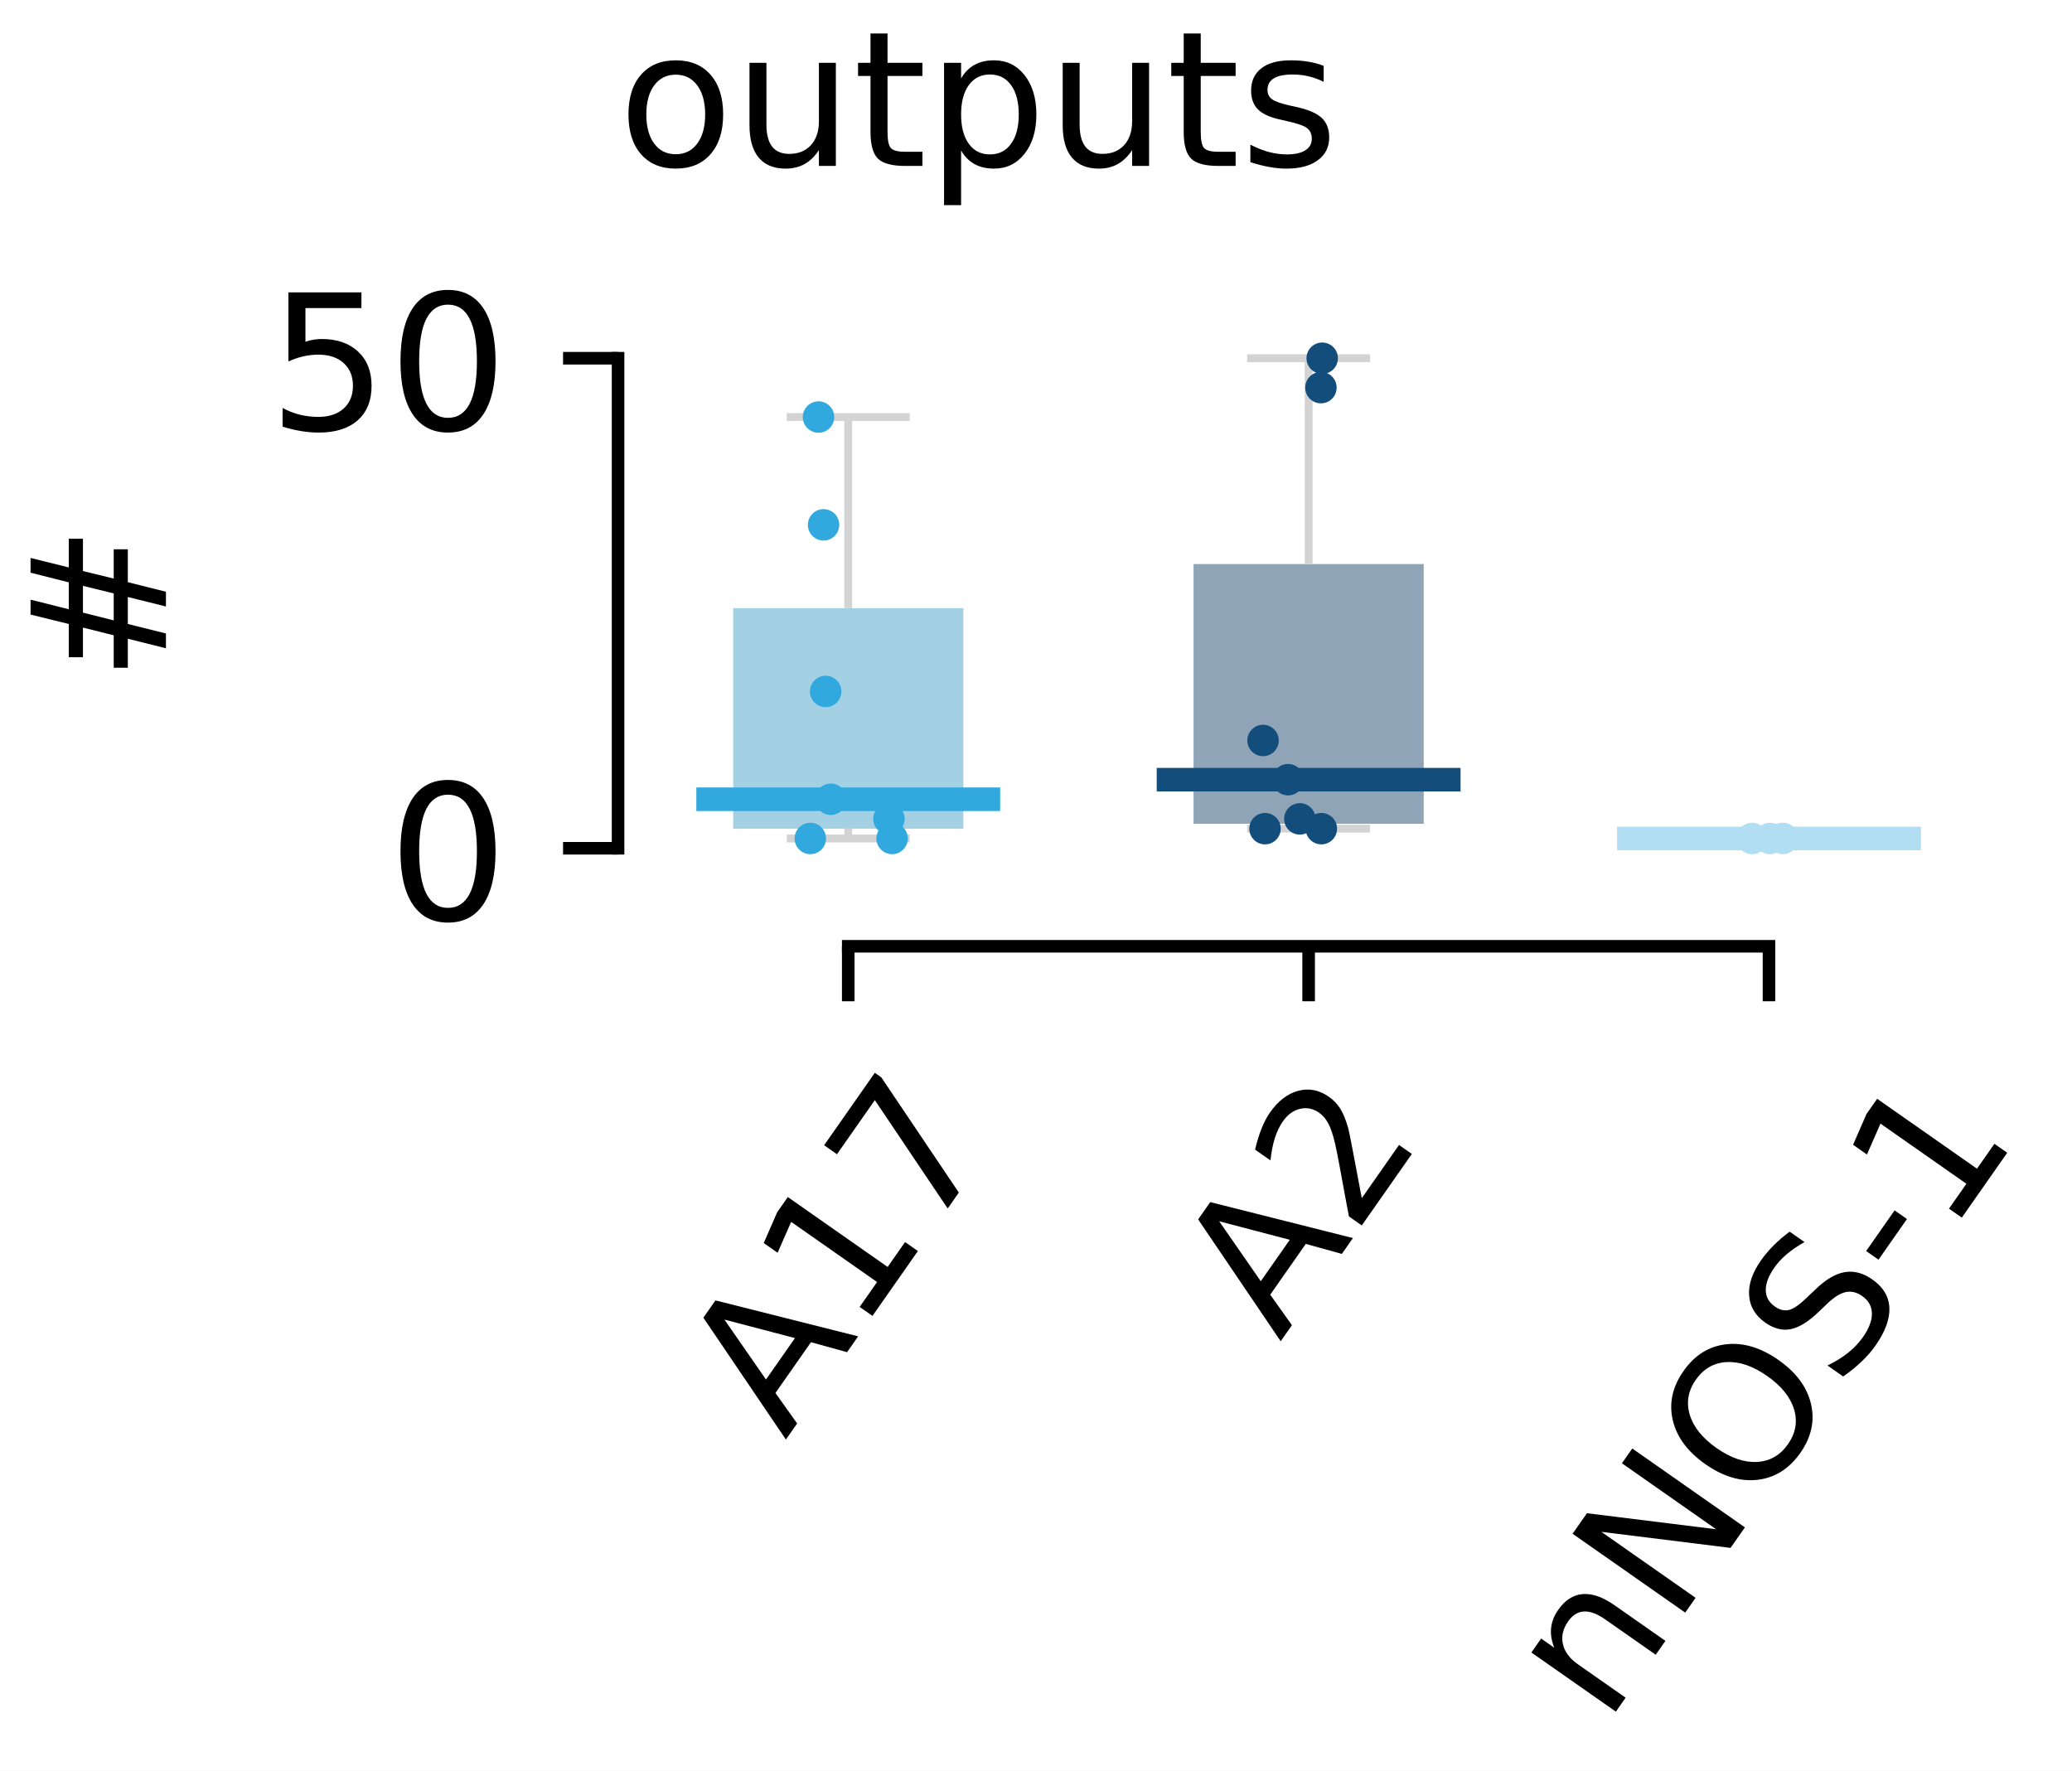
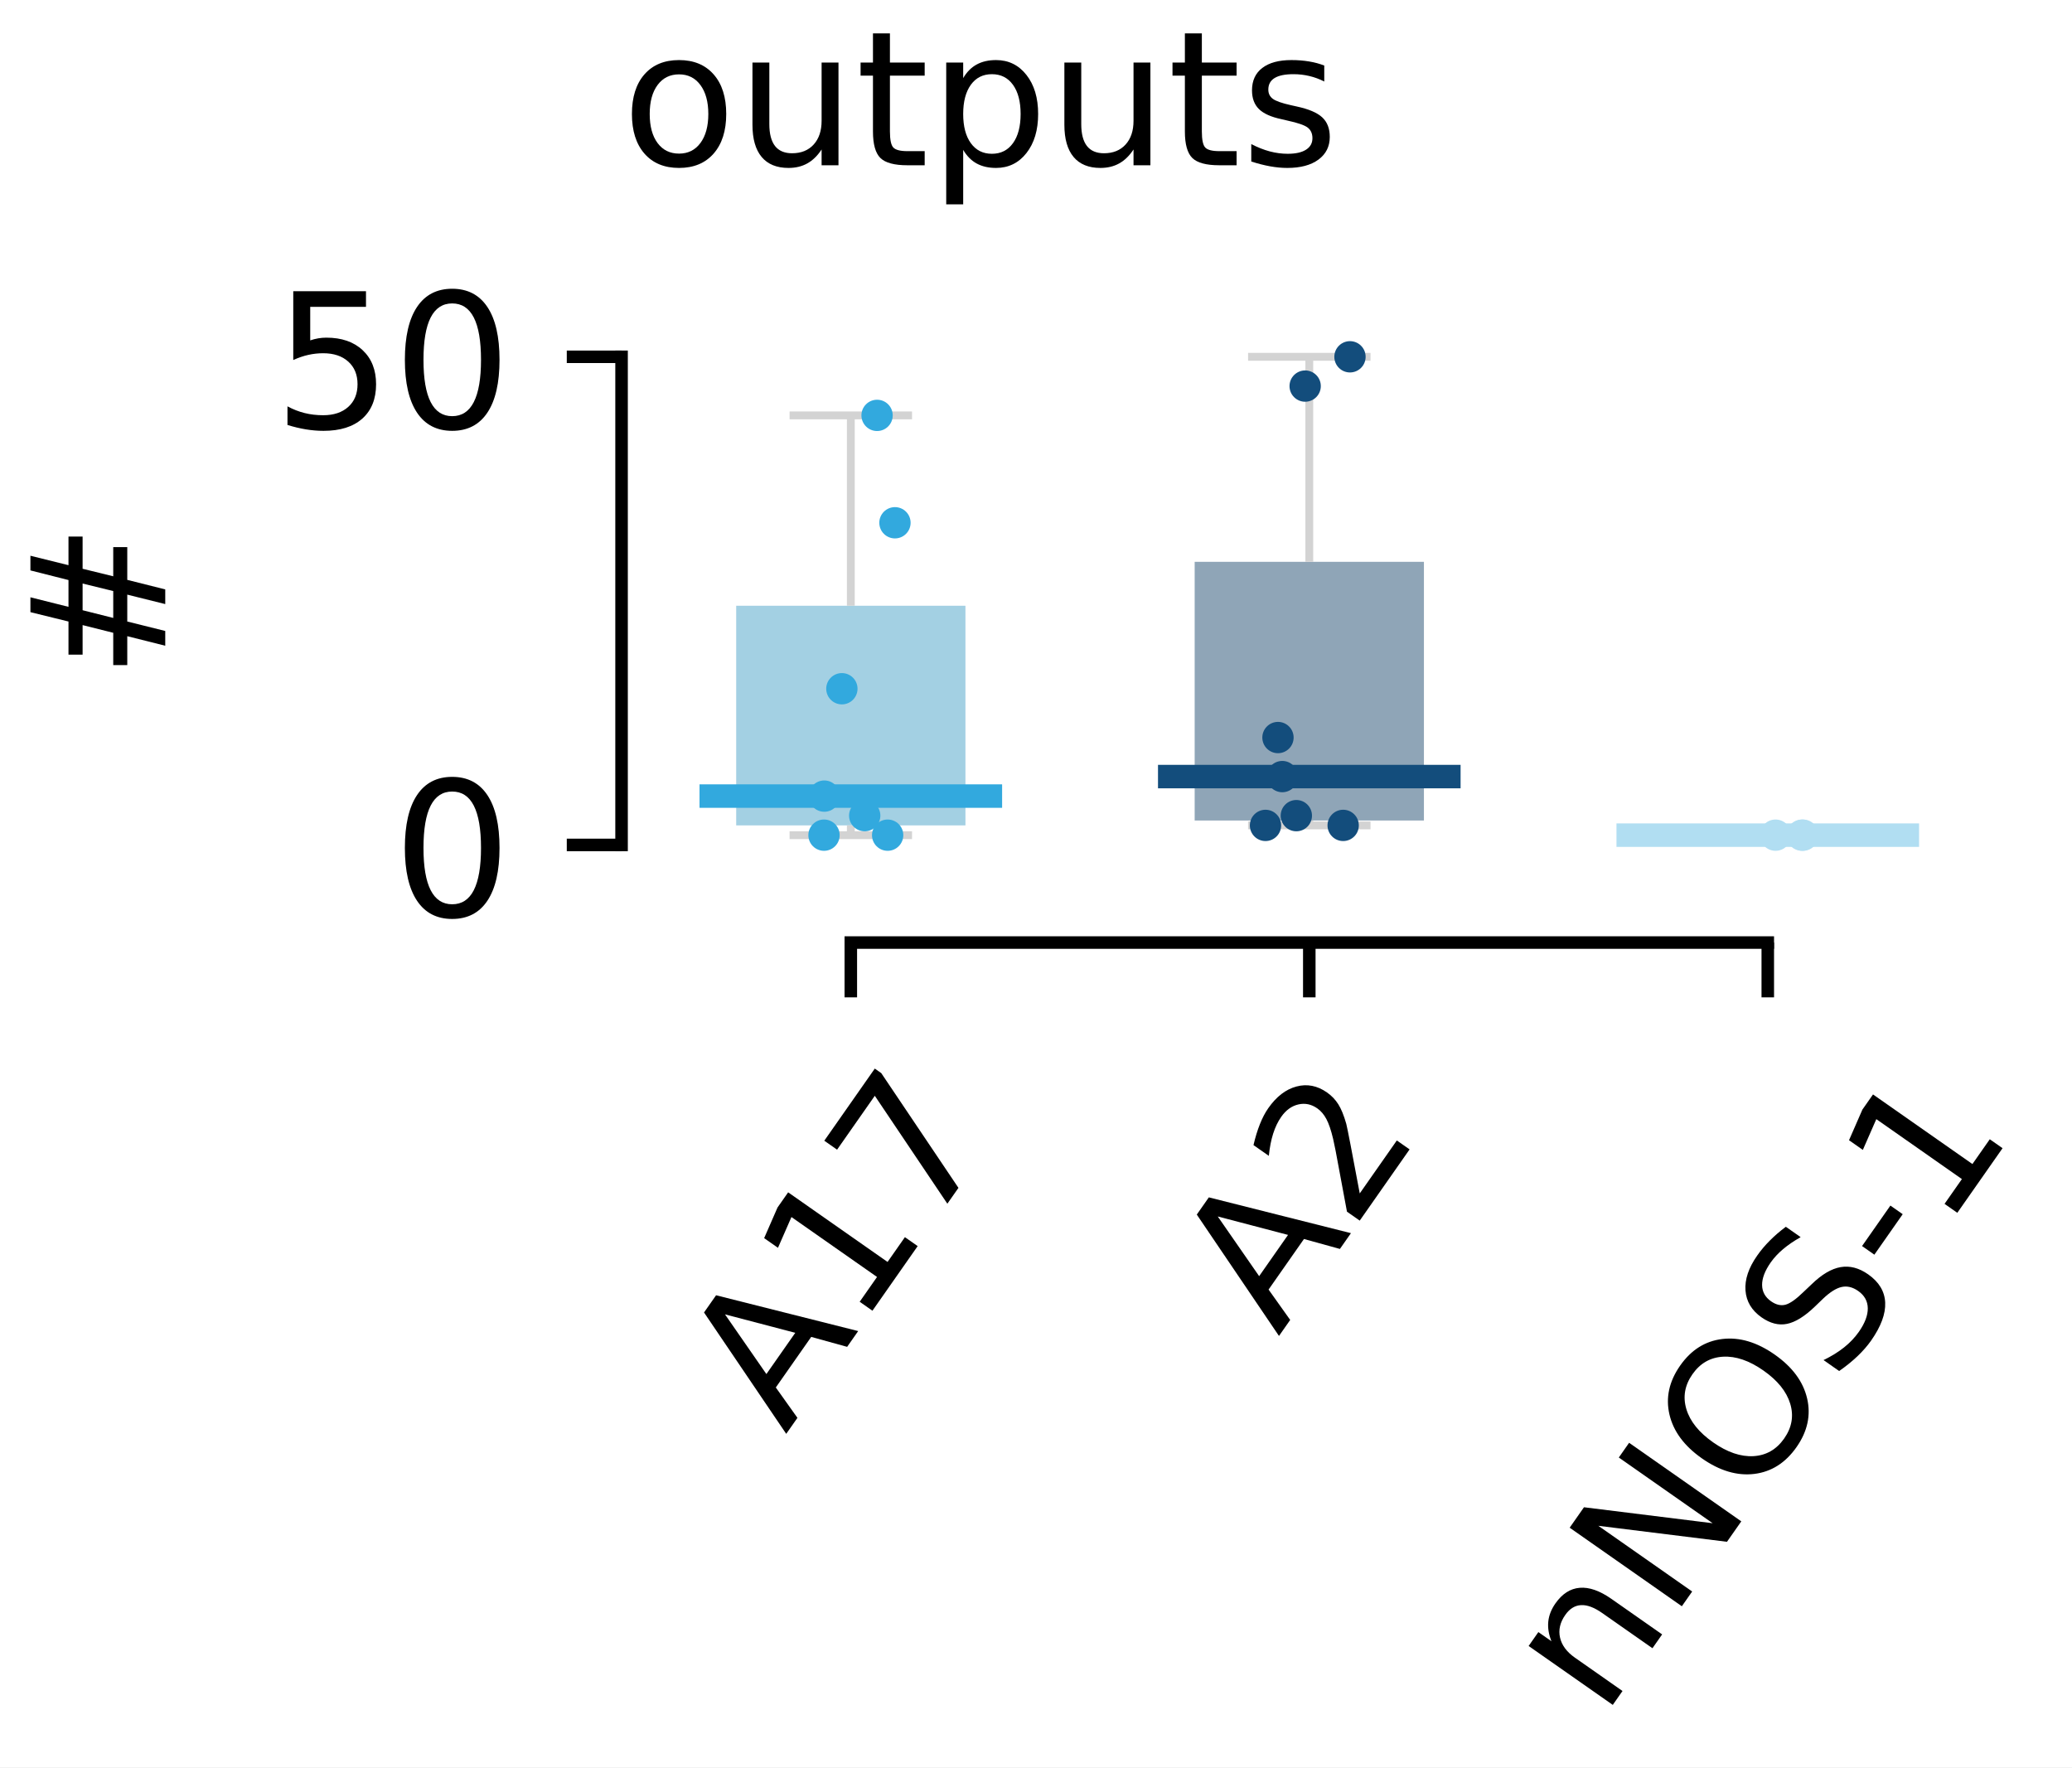
- <svg xmlns="http://www.w3.org/2000/svg" xmlns:xlink="http://www.w3.org/1999/xlink" width="131.83pt" height="112.676pt" viewBox="0 0 131.83 112.676" version="1.1">
+ <svg xmlns="http://www.w3.org/2000/svg" xmlns:xlink="http://www.w3.org/1999/xlink" width="132.374pt" height="112.896pt" viewBox="0 0 132.374 112.896" version="1.1">
  <defs>
    <style type="text/css">*{stroke-linejoin: round; stroke-linecap: butt}</style>
  </defs>
  <g id="figure_1">
    <g id="patch_1">
-       <path d="M 0 112.676  L 131.83 112.676  L 131.83 0  L 0 0  z " style="fill: #ffffff" />
+       <path d="M 0 112.896  L 132.374 112.896  L 132.374 0  L 0 0  z " style="fill: #ffffff" />
    </g>
    <g id="axes_1">
      <g id="patch_2">
-         <path d="M 39.324 60.212  L 127.198 60.212  L 127.198 16.558  L 39.324 16.558  z " style="fill: #ffffff" />
+         <path d="M 39.71 60.211  L 127.584 60.211  L 127.584 16.557  L 39.71 16.557  z " style="fill: #ffffff" />
      </g>
      <g id="matplotlib.axis_1">
        <g id="xtick_1">
          <g id="line2d_1">
            <defs>
-               <path id="mb453d346b0" d="M 0 0  L 0 3.5  " style="stroke: #000000; stroke-width: 0.8" />
+               <path id="m113ddecfc8" d="M 0 0  L 0 3.5  " style="stroke: #000000; stroke-width: 0.8" />
            </defs>
            <g>
-               <use xlink:href="#mb453d346b0" x="53.969" y="60.212" style="stroke: #000000; stroke-width: 0.8" />
+               <use xlink:href="#m113ddecfc8" x="54.356" y="60.211" style="stroke: #000000; stroke-width: 0.8" />
            </g>
          </g>
          <g id="text_1">
-             <g transform="translate(49.94841 91.67428) rotate(-55) scale(0.12 -0.12)">
-               <defs>
-                 <path id="DejaVuSans-41" d="M 2188 4044  L 1331 1722  L 3047 1722  L 2188 4044  z M 1831 4666  L 2547 4666  L 4325 0  L 3669 0  L 3244 1197  L 1141 1197  L 716 0  L 50 0  L 1831 4666  z " transform="scale(0.015625)" />
-                 <path id="DejaVuSans-31" d="M 794 531  L 1825 531  L 1825 4091  L 703 3866  L 703 4441  L 1819 4666  L 2450 4666  L 2450 531  L 3481 531  L 3481 0  L 794 0  L 794 531  z " transform="scale(0.015625)" />
-                 <path id="DejaVuSans-37" d="M 525 4666  L 3525 4666  L 3525 4397  L 1831 0  L 1172 0  L 2766 4134  L 525 4134  L 525 4666  z " transform="scale(0.015625)" />
-               </defs>
-               <use xlink:href="#DejaVuSans-41" />
-               <use xlink:href="#DejaVuSans-31" transform="translate(68.4082 0)" />
-               <use xlink:href="#DejaVuSans-37" transform="translate(132.0312 0)" />
+             <g transform="translate(50.17569 91.6728) rotate(-55) scale(0.12 -0.12)">
+               <defs>
+                 <path id="DejaVuSans-24" d="M 2188 4044  L 1331 1722  L 3047 1722  L 2188 4044  z M 1831 4666  L 2547 4666  L 4325 0  L 3669 0  L 3244 1197  L 1141 1197  L 716 0  L 50 0  L 1831 4666  z " transform="scale(0.015625)" />
+                 <path id="DejaVuSans-14" d="M 794 531  L 1825 531  L 1825 4091  L 703 3866  L 703 4441  L 1819 4666  L 2450 4666  L 2450 531  L 3481 531  L 3481 0  L 794 0  L 794 531  z " transform="scale(0.015625)" />
+                 <path id="DejaVuSans-1a" d="M 525 4666  L 3525 4666  L 3525 4397  L 1831 0  L 1172 0  L 2766 4134  L 525 4134  L 525 4666  z " transform="scale(0.015625)" />
+               </defs>
+               <use xlink:href="#DejaVuSans-24" />
+               <use xlink:href="#DejaVuSans-14" transform="translate(68.40625 0)" />
+               <use xlink:href="#DejaVuSans-1a" transform="translate(132.0312 0)" />
            </g>
          </g>
        </g>
        <g id="xtick_2">
          <g id="line2d_2">
            <g>
-               <use xlink:href="#mb453d346b0" x="83.261" y="60.212" style="stroke: #000000; stroke-width: 0.8" />
+               <use xlink:href="#m113ddecfc8" x="83.647" y="60.211" style="stroke: #000000; stroke-width: 0.8" />
            </g>
          </g>
          <g id="text_2">
-             <g transform="translate(81.42937 85.42005) rotate(-55) scale(0.12 -0.12)">
-               <defs>
-                 <path id="DejaVuSans-32" d="M 1228 531  L 3431 531  L 3431 0  L 469 0  L 469 531  Q 828 903 1448 1529  Q 2069 2156 2228 2338  Q 2531 2678 2651 2914  Q 2772 3150 2772 3378  Q 2772 3750 2511 3984  Q 2250 4219 1831 4219  Q 1534 4219 1204 4116  Q 875 4013 500 3803  L 500 4441  Q 881 4594 1212 4672  Q 1544 4750 1819 4750  Q 2544 4750 2975 4387  Q 3406 4025 3406 3419  Q 3406 3131 3298 2873  Q 3191 2616 2906 2266  Q 2828 2175 2409 1742  Q 1991 1309 1228 531  z " transform="scale(0.015625)" />
-               </defs>
-               <use xlink:href="#DejaVuSans-41" />
-               <use xlink:href="#DejaVuSans-32" transform="translate(68.4082 0)" />
+             <g transform="translate(81.65666 85.41858) rotate(-55) scale(0.12 -0.12)">
+               <defs>
+                 <path id="DejaVuSans-15" d="M 1228 531  L 3431 531  L 3431 0  L 469 0  L 469 531  Q 828 903 1448 1529  Q 2069 2156 2228 2338  Q 2531 2678 2651 2914  Q 2772 3150 2772 3378  Q 2772 3750 2511 3984  Q 2250 4219 1831 4219  Q 1534 4219 1204 4116  Q 875 4013 500 3803  L 500 4441  Q 881 4594 1212 4672  Q 1544 4750 1819 4750  Q 2544 4750 2975 4387  Q 3406 4025 3406 3419  Q 3406 3131 3298 2873  Q 3191 2616 2906 2266  Q 2828 2175 2409 1742  Q 1991 1309 1228 531  z " transform="scale(0.015625)" />
+               </defs>
+               <use xlink:href="#DejaVuSans-24" />
+               <use xlink:href="#DejaVuSans-15" transform="translate(68.40625 0)" />
            </g>
          </g>
        </g>
        <g id="xtick_3">
          <g id="line2d_3">
            <g>
-               <use xlink:href="#mb453d346b0" x="112.552" y="60.212" style="stroke: #000000; stroke-width: 0.8" />
+               <use xlink:href="#m113ddecfc8" x="112.938" y="60.211" style="stroke: #000000; stroke-width: 0.8" />
            </g>
          </g>
          <g id="text_3">
-             <g transform="translate(102.1837 109.8042) rotate(-55) scale(0.12 -0.12)">
-               <defs>
-                 <path id="DejaVuSans-6e" d="M 3513 2113  L 3513 0  L 2938 0  L 2938 2094  Q 2938 2591 2744 2837  Q 2550 3084 2163 3084  Q 1697 3084 1428 2787  Q 1159 2491 1159 1978  L 1159 0  L 581 0  L 581 3500  L 1159 3500  L 1159 2956  Q 1366 3272 1645 3428  Q 1925 3584 2291 3584  Q 2894 3584 3203 3211  Q 3513 2838 3513 2113  z " transform="scale(0.015625)" />
-                 <path id="DejaVuSans-4e" d="M 628 4666  L 1478 4666  L 3547 763  L 3547 4666  L 4159 4666  L 4159 0  L 3309 0  L 1241 3903  L 1241 0  L 628 0  L 628 4666  z " transform="scale(0.015625)" />
-                 <path id="DejaVuSans-4f" d="M 2522 4238  Q 1834 4238 1429 3725  Q 1025 3213 1025 2328  Q 1025 1447 1429 934  Q 1834 422 2522 422  Q 3209 422 3611 934  Q 4013 1447 4013 2328  Q 4013 3213 3611 3725  Q 3209 4238 2522 4238  z M 2522 4750  Q 3503 4750 4090 4092  Q 4678 3434 4678 2328  Q 4678 1225 4090 567  Q 3503 -91 2522 -91  Q 1538 -91 948 565  Q 359 1222 359 2328  Q 359 3434 948 4092  Q 1538 4750 2522 4750  z " transform="scale(0.015625)" />
-                 <path id="DejaVuSans-53" d="M 3425 4513  L 3425 3897  Q 3066 4069 2747 4153  Q 2428 4238 2131 4238  Q 1616 4238 1336 4038  Q 1056 3838 1056 3469  Q 1056 3159 1242 3001  Q 1428 2844 1947 2747  L 2328 2669  Q 3034 2534 3370 2195  Q 3706 1856 3706 1288  Q 3706 609 3251 259  Q 2797 -91 1919 -91  Q 1588 -91 1214 -16  Q 841 59 441 206  L 441 856  Q 825 641 1194 531  Q 1563 422 1919 422  Q 2459 422 2753 634  Q 3047 847 3047 1241  Q 3047 1584 2836 1778  Q 2625 1972 2144 2069  L 1759 2144  Q 1053 2284 737 2584  Q 422 2884 422 3419  Q 422 4038 858 4394  Q 1294 4750 2059 4750  Q 2388 4750 2728 4690  Q 3069 4631 3425 4513  z " transform="scale(0.015625)" />
-                 <path id="DejaVuSans-2d" d="M 313 2009  L 1997 2009  L 1997 1497  L 313 1497  L 313 2009  z " transform="scale(0.015625)" />
-               </defs>
-               <use xlink:href="#DejaVuSans-6e" />
-               <use xlink:href="#DejaVuSans-4e" transform="translate(63.37891 0)" />
-               <use xlink:href="#DejaVuSans-4f" transform="translate(138.1836 0)" />
-               <use xlink:href="#DejaVuSans-53" transform="translate(216.8945 0)" />
-               <use xlink:href="#DejaVuSans-2d" transform="translate(280.3711 0)" />
-               <use xlink:href="#DejaVuSans-31" transform="translate(316.4551 0)" />
+             <g transform="translate(102.411 109.8027) rotate(-55) scale(0.12 -0.12)">
+               <defs>
+                 <path id="DejaVuSans-51" d="M 3513 2113  L 3513 0  L 2938 0  L 2938 2094  Q 2938 2591 2744 2837  Q 2550 3084 2163 3084  Q 1697 3084 1428 2787  Q 1159 2491 1159 1978  L 1159 0  L 581 0  L 581 3500  L 1159 3500  L 1159 2956  Q 1366 3272 1645 3428  Q 1925 3584 2291 3584  Q 2894 3584 3203 3211  Q 3513 2838 3513 2113  z " transform="scale(0.015625)" />
+                 <path id="DejaVuSans-31" d="M 628 4666  L 1478 4666  L 3547 763  L 3547 4666  L 4159 4666  L 4159 0  L 3309 0  L 1241 3903  L 1241 0  L 628 0  L 628 4666  z " transform="scale(0.015625)" />
+                 <path id="DejaVuSans-32" d="M 2522 4238  Q 1834 4238 1429 3725  Q 1025 3213 1025 2328  Q 1025 1447 1429 934  Q 1834 422 2522 422  Q 3209 422 3611 934  Q 4013 1447 4013 2328  Q 4013 3213 3611 3725  Q 3209 4238 2522 4238  z M 2522 4750  Q 3503 4750 4090 4092  Q 4678 3434 4678 2328  Q 4678 1225 4090 567  Q 3503 -91 2522 -91  Q 1538 -91 948 565  Q 359 1222 359 2328  Q 359 3434 948 4092  Q 1538 4750 2522 4750  z " transform="scale(0.015625)" />
+                 <path id="DejaVuSans-36" d="M 3425 4513  L 3425 3897  Q 3066 4069 2747 4153  Q 2428 4238 2131 4238  Q 1616 4238 1336 4038  Q 1056 3838 1056 3469  Q 1056 3159 1242 3001  Q 1428 2844 1947 2747  L 2328 2669  Q 3034 2534 3370 2195  Q 3706 1856 3706 1288  Q 3706 609 3251 259  Q 2797 -91 1919 -91  Q 1588 -91 1214 -16  Q 841 59 441 206  L 441 856  Q 825 641 1194 531  Q 1563 422 1919 422  Q 2459 422 2753 634  Q 3047 847 3047 1241  Q 3047 1584 2836 1778  Q 2625 1972 2144 2069  L 1759 2144  Q 1053 2284 737 2584  Q 422 2884 422 3419  Q 422 4038 858 4394  Q 1294 4750 2059 4750  Q 2388 4750 2728 4690  Q 3069 4631 3425 4513  z " transform="scale(0.015625)" />
+                 <path id="DejaVuSans-10" d="M 313 2009  L 1997 2009  L 1997 1497  L 313 1497  L 313 2009  z " transform="scale(0.015625)" />
+               </defs>
+               <use xlink:href="#DejaVuSans-51" />
+               <use xlink:href="#DejaVuSans-31" transform="translate(63.375 0)" />
+               <use xlink:href="#DejaVuSans-32" transform="translate(138.1875 0)" />
+               <use xlink:href="#DejaVuSans-36" transform="translate(216.9062 0)" />
+               <use xlink:href="#DejaVuSans-10" transform="translate(280.3906 0)" />
+               <use xlink:href="#DejaVuSans-14" transform="translate(316.4688 0)" />
            </g>
          </g>
        </g>
      </g>
      <g id="matplotlib.axis_2">
        <g id="ytick_1">
          <g id="line2d_4">
            <defs>
-               <path id="me78fe5cc3c" d="M 0 0  L -3.5 0  " style="stroke: #000000; stroke-width: 0.8" />
+               <path id="md378c43dec" d="M 0 0  L -3.5 0  " style="stroke: #000000; stroke-width: 0.8" />
            </defs>
            <g>
-               <use xlink:href="#me78fe5cc3c" x="39.324" y="53.975" style="stroke: #000000; stroke-width: 0.8" />
+               <use xlink:href="#md378c43dec" x="39.71" y="53.975" style="stroke: #000000; stroke-width: 0.8" />
            </g>
          </g>
          <g id="text_4">
-             <g transform="translate(24.68875 58.53451) scale(0.12 -0.12)">
-               <defs>
-                 <path id="DejaVuSans-30" d="M 2034 4250  Q 1547 4250 1301 3770  Q 1056 3291 1056 2328  Q 1056 1369 1301 889  Q 1547 409 2034 409  Q 2525 409 2770 889  Q 3016 1369 3016 2328  Q 3016 3291 2770 3770  Q 2525 4250 2034 4250  z M 2034 4750  Q 2819 4750 3233 4129  Q 3647 3509 3647 2328  Q 3647 1150 3233 529  Q 2819 -91 2034 -91  Q 1250 -91 836 529  Q 422 1150 422 2328  Q 422 3509 836 4129  Q 1250 4750 2034 4750  z " transform="scale(0.015625)" />
-               </defs>
-               <use xlink:href="#DejaVuSans-30" />
+             <g transform="translate(25.075 58.5331) scale(0.12 -0.12)">
+               <defs>
+                 <path id="DejaVuSans-13" d="M 2034 4250  Q 1547 4250 1301 3770  Q 1056 3291 1056 2328  Q 1056 1369 1301 889  Q 1547 409 2034 409  Q 2525 409 2770 889  Q 3016 1369 3016 2328  Q 3016 3291 2770 3770  Q 2525 4250 2034 4250  z M 2034 4750  Q 2819 4750 3233 4129  Q 3647 3509 3647 2328  Q 3647 1150 3233 529  Q 2819 -91 2034 -91  Q 1250 -91 836 529  Q 422 1150 422 2328  Q 422 3509 836 4129  Q 1250 4750 2034 4750  z " transform="scale(0.015625)" />
+               </defs>
+               <use xlink:href="#DejaVuSans-13" />
            </g>
          </g>
        </g>
        <g id="ytick_2">
          <g id="line2d_5">
            <g>
-               <use xlink:href="#me78fe5cc3c" x="39.324" y="22.794" style="stroke: #000000; stroke-width: 0.8" />
+               <use xlink:href="#md378c43dec" x="39.71" y="22.793" style="stroke: #000000; stroke-width: 0.8" />
            </g>
          </g>
          <g id="text_5">
-             <g transform="translate(17.05375 27.35341) scale(0.12 -0.12)">
-               <defs>
-                 <path id="DejaVuSans-35" d="M 691 4666  L 3169 4666  L 3169 4134  L 1269 4134  L 1269 2991  Q 1406 3038 1543 3061  Q 1681 3084 1819 3084  Q 2600 3084 3056 2656  Q 3513 2228 3513 1497  Q 3513 744 3044 326  Q 2575 -91 1722 -91  Q 1428 -91 1123 -41  Q 819 9 494 109  L 494 744  Q 775 591 1075 516  Q 1375 441 1709 441  Q 2250 441 2565 725  Q 2881 1009 2881 1497  Q 2881 1984 2565 2268  Q 2250 2553 1709 2553  Q 1456 2553 1204 2497  Q 953 2441 691 2322  L 691 4666  z " transform="scale(0.015625)" />
-               </defs>
-               <use xlink:href="#DejaVuSans-35" />
-               <use xlink:href="#DejaVuSans-30" transform="translate(63.62305 0)" />
+             <g transform="translate(17.44 27.352) scale(0.12 -0.12)">
+               <defs>
+                 <path id="DejaVuSans-18" d="M 691 4666  L 3169 4666  L 3169 4134  L 1269 4134  L 1269 2991  Q 1406 3038 1543 3061  Q 1681 3084 1819 3084  Q 2600 3084 3056 2656  Q 3513 2228 3513 1497  Q 3513 744 3044 326  Q 2575 -91 1722 -91  Q 1428 -91 1123 -41  Q 819 9 494 109  L 494 744  Q 775 591 1075 516  Q 1375 441 1709 441  Q 2250 441 2565 725  Q 2881 1009 2881 1497  Q 2881 1984 2565 2268  Q 2250 2553 1709 2553  Q 1456 2553 1204 2497  Q 953 2441 691 2322  L 691 4666  z " transform="scale(0.015625)" />
+               </defs>
+               <use xlink:href="#DejaVuSans-18" />
+               <use xlink:href="#DejaVuSans-13" transform="translate(63.625 0)" />
            </g>
          </g>
        </g>
        <g id="text_6">
-           <g transform="translate(10.55813 43.41271) rotate(-90) scale(0.12 -0.12)">
+           <g transform="translate(10.55719 43.41177) rotate(-90) scale(0.12 -0.12)">
            <defs>
-               <path id="DejaVuSans-23" d="M 3272 2816  L 2363 2816  L 2100 1772  L 3016 1772  L 3272 2816  z M 2803 4594  L 2478 3297  L 3391 3297  L 3719 4594  L 4219 4594  L 3897 3297  L 4872 3297  L 4872 2816  L 3775 2816  L 3519 1772  L 4513 1772  L 4513 1294  L 3397 1294  L 3072 0  L 2572 0  L 2894 1294  L 1978 1294  L 1656 0  L 1153 0  L 1478 1294  L 494 1294  L 494 1772  L 1594 1772  L 1856 2816  L 850 2816  L 850 3297  L 1978 3297  L 2297 4594  L 2803 4594  z " transform="scale(0.015625)" />
+               <path id="DejaVuSans-6" d="M 3272 2816  L 2363 2816  L 2100 1772  L 3016 1772  L 3272 2816  z M 2803 4594  L 2478 3297  L 3391 3297  L 3719 4594  L 4219 4594  L 3897 3297  L 4872 3297  L 4872 2816  L 3775 2816  L 3519 1772  L 4513 1772  L 4513 1294  L 3397 1294  L 3072 0  L 2572 0  L 2894 1294  L 1978 1294  L 1656 0  L 1153 0  L 1478 1294  L 494 1294  L 494 1772  L 1594 1772  L 1856 2816  L 850 2816  L 850 3297  L 1978 3297  L 2297 4594  L 2803 4594  z " transform="scale(0.015625)" />
            </defs>
-             <use xlink:href="#DejaVuSans-23" />
+             <use xlink:href="#DejaVuSans-6" />
          </g>
        </g>
      </g>
      <g id="patch_3">
-         <path d="M 46.647 52.728  L 61.292 52.728  L 61.292 38.697  L 46.647 38.697  L 46.647 52.728  z " clip-path="url(#p98f25439cb)" style="fill: #48a1c8; opacity: 0.5" />
+         <path d="M 47.033 52.727  L 61.679 52.727  L 61.679 38.696  L 47.033 38.696  L 47.033 52.727  z " clip-path="url(#p9e557e64cb)" style="fill: #48a1c8; opacity: 0.5" />
      </g>
      <g id="line2d_6">
-         <path d="M 53.969 52.728  L 53.969 53.352  " clip-path="url(#p98f25439cb)" style="fill: none; stroke: #d3d3d3; stroke-width: 0.5" />
+         <path d="M 54.356 52.727  L 54.356 53.351  " clip-path="url(#p9e557e64cb)" style="fill: none; stroke: #d3d3d3; stroke-width: 0.5" />
      </g>
      <g id="line2d_7">
-         <path d="M 53.969 38.697  L 53.969 26.536  " clip-path="url(#p98f25439cb)" style="fill: none; stroke: #d3d3d3; stroke-width: 0.5" />
+         <path d="M 54.356 38.696  L 54.356 26.535  " clip-path="url(#p9e557e64cb)" style="fill: none; stroke: #d3d3d3; stroke-width: 0.5" />
      </g>
      <g id="line2d_8">
-         <path d="M 50.308 53.352  L 57.631 53.352  " clip-path="url(#p98f25439cb)" style="fill: none; stroke: #d3d3d3; stroke-width: 0.5; stroke-linecap: square" />
+         <path d="M 50.694 53.351  L 58.017 53.351  " clip-path="url(#p9e557e64cb)" style="fill: none; stroke: #d3d3d3; stroke-width: 0.5; stroke-linecap: square" />
      </g>
      <g id="line2d_9">
-         <path d="M 50.308 26.536  L 57.631 26.536  " clip-path="url(#p98f25439cb)" style="fill: none; stroke: #d3d3d3; stroke-width: 0.5; stroke-linecap: square" />
+         <path d="M 50.694 26.535  L 58.017 26.535  " clip-path="url(#p9e557e64cb)" style="fill: none; stroke: #d3d3d3; stroke-width: 0.5; stroke-linecap: square" />
      </g>
      <g id="patch_4">
-         <path d="M 75.938 52.416  L 90.584 52.416  L 90.584 35.89  L 75.938 35.89  L 75.938 52.416  z " clip-path="url(#p98f25439cb)" style="fill: #204c6f; opacity: 0.5" />
+         <path d="M 76.324 52.415  L 90.97 52.415  L 90.97 35.889  L 76.324 35.889  L 76.324 52.415  z " clip-path="url(#p9e557e64cb)" style="fill: #204c6f; opacity: 0.5" />
      </g>
      <g id="line2d_10">
-         <path d="M 83.261 52.416  L 83.261 52.728  " clip-path="url(#p98f25439cb)" style="fill: none; stroke: #d3d3d3; stroke-width: 0.5" />
+         <path d="M 83.647 52.415  L 83.647 52.727  " clip-path="url(#p9e557e64cb)" style="fill: none; stroke: #d3d3d3; stroke-width: 0.5" />
      </g>
      <g id="line2d_11">
-         <path d="M 83.261 35.89  L 83.261 22.794  " clip-path="url(#p98f25439cb)" style="fill: none; stroke: #d3d3d3; stroke-width: 0.5" />
+         <path d="M 83.647 35.889  L 83.647 22.793  " clip-path="url(#p9e557e64cb)" style="fill: none; stroke: #d3d3d3; stroke-width: 0.5" />
      </g>
      <g id="line2d_12">
-         <path d="M 79.599 52.728  L 86.922 52.728  " clip-path="url(#p98f25439cb)" style="fill: none; stroke: #d3d3d3; stroke-width: 0.5; stroke-linecap: square" />
+         <path d="M 79.986 52.727  L 87.308 52.727  " clip-path="url(#p9e557e64cb)" style="fill: none; stroke: #d3d3d3; stroke-width: 0.5; stroke-linecap: square" />
      </g>
      <g id="line2d_13">
-         <path d="M 79.599 22.794  L 86.922 22.794  " clip-path="url(#p98f25439cb)" style="fill: none; stroke: #d3d3d3; stroke-width: 0.5; stroke-linecap: square" />
+         <path d="M 79.986 22.793  L 87.308 22.793  " clip-path="url(#p9e557e64cb)" style="fill: none; stroke: #d3d3d3; stroke-width: 0.5; stroke-linecap: square" />
      </g>
      <g id="patch_5">
-         <path d="M 105.229 53.352  L 119.875 53.352  L 119.875 53.352  L 105.229 53.352  L 105.229 53.352  z " clip-path="url(#p98f25439cb)" style="fill: #b9dbea; opacity: 0.5" />
+         <path d="M 105.616 53.351  L 120.261 53.351  L 120.261 53.351  L 105.616 53.351  L 105.616 53.351  z " clip-path="url(#p9e557e64cb)" style="fill: #b9dbea; opacity: 0.5" />
      </g>
      <g id="line2d_14">
-         <path d="M 112.552 53.352  L 112.552 53.352  " clip-path="url(#p98f25439cb)" style="fill: none; stroke: #d3d3d3; stroke-width: 0.5" />
+         <path d="M 112.938 53.351  L 112.938 53.351  " clip-path="url(#p9e557e64cb)" style="fill: none; stroke: #d3d3d3; stroke-width: 0.5" />
      </g>
      <g id="line2d_15">
-         <path d="M 112.552 53.352  L 112.552 53.352  " clip-path="url(#p98f25439cb)" style="fill: none; stroke: #d3d3d3; stroke-width: 0.5" />
+         <path d="M 112.938 53.351  L 112.938 53.351  " clip-path="url(#p9e557e64cb)" style="fill: none; stroke: #d3d3d3; stroke-width: 0.5" />
      </g>
      <g id="line2d_16">
-         <path d="M 108.891 53.352  L 116.214 53.352  " clip-path="url(#p98f25439cb)" style="fill: none; stroke: #d3d3d3; stroke-width: 0.5; stroke-linecap: square" />
+         <path d="M 109.277 53.351  L 116.6 53.351  " clip-path="url(#p9e557e64cb)" style="fill: none; stroke: #d3d3d3; stroke-width: 0.5; stroke-linecap: square" />
      </g>
      <g id="line2d_17">
-         <path d="M 108.891 53.352  L 116.214 53.352  " clip-path="url(#p98f25439cb)" style="fill: none; stroke: #d3d3d3; stroke-width: 0.5; stroke-linecap: square" />
+         <path d="M 109.277 53.351  L 116.6 53.351  " clip-path="url(#p9e557e64cb)" style="fill: none; stroke: #d3d3d3; stroke-width: 0.5; stroke-linecap: square" />
      </g>
      <g id="line2d_18">
-         <path d="M 46.647 50.857  L 61.292 50.857  " clip-path="url(#p98f25439cb)" style="fill: none" />
+         <path d="M 47.033 50.856  L 61.679 50.856  " clip-path="url(#p9e557e64cb)" style="fill: none" />
      </g>
      <g id="line2d_19">
-         <path d="M 75.938 49.61  L 90.584 49.61  " clip-path="url(#p98f25439cb)" style="fill: none" />
+         <path d="M 76.324 49.609  L 90.97 49.609  " clip-path="url(#p9e557e64cb)" style="fill: none" />
      </g>
      <g id="line2d_20">
-         <path d="M 105.229 53.352  L 119.875 53.352  " clip-path="url(#p98f25439cb)" style="fill: none" />
+         <path d="M 105.616 53.351  L 120.261 53.351  " clip-path="url(#p9e557e64cb)" style="fill: none" />
      </g>
      <g id="patch_6">
-         <path d="M 39.324 53.975  L 39.324 22.794  " style="fill: none; stroke: #000000; stroke-width: 0.8; stroke-linejoin: miter; stroke-linecap: square" />
+         <path d="M 39.71 53.975  L 39.71 22.793  " style="fill: none; stroke: #000000; stroke-width: 0.8; stroke-linejoin: miter; stroke-linecap: square" />
      </g>
      <g id="patch_7">
-         <path d="M 53.969 60.212  L 112.552 60.212  " style="fill: none; stroke: #000000; stroke-width: 0.8; stroke-linejoin: miter; stroke-linecap: square" />
+         <path d="M 54.356 60.211  L 112.938 60.211  " style="fill: none; stroke: #000000; stroke-width: 0.8; stroke-linejoin: miter; stroke-linecap: square" />
      </g>
      <g id="PathCollection_1">
        <defs>
-           <path id="C0_0_5281db17f3" d="M 0 1  C 0.265 1 0.52 0.895 0.707 0.707  C 0.895 0.52 1 0.265 1 -0  C 1 -0.265 0.895 -0.52 0.707 -0.707  C 0.52 -0.895 0.265 -1 0 -1  C -0.265 -1 -0.52 -0.895 -0.707 -0.707  C -0.895 -0.52 -1 -0.265 -1 0  C -1 0.265 -0.895 0.52 -0.707 0.707  C -0.52 0.895 -0.265 1 0 1  z " />
+           <path id="C0_0_a1aa2e92a1" d="M 0 1  C 0.265 1 0.52 0.895 0.707 0.707  C 0.895 0.52 1 0.265 1 -0  C 1 -0.265 0.895 -0.52 0.707 -0.707  C 0.52 -0.895 0.265 -1 0 -1  C -0.265 -1 -0.52 -0.895 -0.707 -0.707  C -0.895 -0.52 -1 -0.265 -1 0  C -1 0.265 -0.895 0.52 -0.707 0.707  C -0.52 0.895 -0.265 1 0 1  z " />
        </defs>
-         <g clip-path="url(#p98f25439cb)">
-           <use xlink:href="#C0_0_5281db17f3" x="56.76" y="53.352" style="fill: #32a9de" />
-         </g>
-         <g clip-path="url(#p98f25439cb)">
-           <use xlink:href="#C0_0_5281db17f3" x="52.078" y="26.536" style="fill: #32a9de" />
-         </g>
-         <g clip-path="url(#p98f25439cb)">
-           <use xlink:href="#C0_0_5281db17f3" x="52.399" y="33.396" style="fill: #32a9de" />
-         </g>
-         <g clip-path="url(#p98f25439cb)">
-           <use xlink:href="#C0_0_5281db17f3" x="52.532" y="43.997" style="fill: #32a9de" />
-         </g>
-         <g clip-path="url(#p98f25439cb)">
-           <use xlink:href="#C0_0_5281db17f3" x="51.556" y="53.352" style="fill: #32a9de" />
-         </g>
-         <g clip-path="url(#p98f25439cb)">
-           <use xlink:href="#C0_0_5281db17f3" x="52.855" y="50.857" style="fill: #32a9de" />
-         </g>
-         <g clip-path="url(#p98f25439cb)">
-           <use xlink:href="#C0_0_5281db17f3" x="56.559" y="52.105" style="fill: #32a9de" />
+         <g clip-path="url(#p9e557e64cb)">
+           <use xlink:href="#C0_0_a1aa2e92a1" x="56.034" y="26.535" style="fill: #32a9de" />
+         </g>
+         <g clip-path="url(#p9e557e64cb)">
+           <use xlink:href="#C0_0_a1aa2e92a1" x="57.176" y="33.395" style="fill: #32a9de" />
+         </g>
+         <g clip-path="url(#p9e557e64cb)">
+           <use xlink:href="#C0_0_a1aa2e92a1" x="53.785" y="43.997" style="fill: #32a9de" />
+         </g>
+         <g clip-path="url(#p9e557e64cb)">
+           <use xlink:href="#C0_0_a1aa2e92a1" x="52.661" y="50.856" style="fill: #32a9de" />
+         </g>
+         <g clip-path="url(#p9e557e64cb)">
+           <use xlink:href="#C0_0_a1aa2e92a1" x="55.244" y="52.104" style="fill: #32a9de" />
+         </g>
+         <g clip-path="url(#p9e557e64cb)">
+           <use xlink:href="#C0_0_a1aa2e92a1" x="56.709" y="53.351" style="fill: #32a9de" />
+         </g>
+         <g clip-path="url(#p9e557e64cb)">
+           <use xlink:href="#C0_0_a1aa2e92a1" x="52.644" y="53.351" style="fill: #32a9de" />
        </g>
      </g>
      <g id="PathCollection_2">
        <defs>
-           <path id="C1_0_6864b7acc3" d="M 0 1  C 0.265 1 0.52 0.895 0.707 0.707  C 0.895 0.52 1 0.265 1 -0  C 1 -0.265 0.895 -0.52 0.707 -0.707  C 0.52 -0.895 0.265 -1 0 -1  C -0.265 -1 -0.52 -0.895 -0.707 -0.707  C -0.895 -0.52 -1 -0.265 -1 0  C -1 0.265 -0.895 0.52 -0.707 0.707  C -0.52 0.895 -0.265 1 0 1  z " />
+           <path id="C1_0_07559c3a1f" d="M 0 1  C 0.265 1 0.52 0.895 0.707 0.707  C 0.895 0.52 1 0.265 1 -0  C 1 -0.265 0.895 -0.52 0.707 -0.707  C 0.52 -0.895 0.265 -1 0 -1  C -0.265 -1 -0.52 -0.895 -0.707 -0.707  C -0.895 -0.52 -1 -0.265 -1 0  C -1 0.265 -0.895 0.52 -0.707 0.707  C -0.52 0.895 -0.265 1 0 1  z " />
        </defs>
-         <g clip-path="url(#p98f25439cb)">
-           <use xlink:href="#C1_0_6864b7acc3" x="84.125" y="22.794" style="fill: #134d7c" />
-         </g>
-         <g clip-path="url(#p98f25439cb)">
-           <use xlink:href="#C1_0_6864b7acc3" x="80.486" y="52.728" style="fill: #134d7c" />
-         </g>
-         <g clip-path="url(#p98f25439cb)">
-           <use xlink:href="#C1_0_6864b7acc3" x="84.07" y="52.728" style="fill: #134d7c" />
-         </g>
-         <g clip-path="url(#p98f25439cb)">
-           <use xlink:href="#C1_0_6864b7acc3" x="82.701" y="52.105" style="fill: #134d7c" />
-         </g>
-         <g clip-path="url(#p98f25439cb)">
-           <use xlink:href="#C1_0_6864b7acc3" x="81.953" y="49.61" style="fill: #134d7c" />
-         </g>
-         <g clip-path="url(#p98f25439cb)">
-           <use xlink:href="#C1_0_6864b7acc3" x="80.361" y="47.116" style="fill: #134d7c" />
-         </g>
-         <g clip-path="url(#p98f25439cb)">
-           <use xlink:href="#C1_0_6864b7acc3" x="84.044" y="24.665" style="fill: #134d7c" />
+         <g clip-path="url(#p9e557e64cb)">
+           <use xlink:href="#C1_0_07559c3a1f" x="86.246" y="22.793" style="fill: #134d7c" />
+         </g>
+         <g clip-path="url(#p9e557e64cb)">
+           <use xlink:href="#C1_0_07559c3a1f" x="83.383" y="24.664" style="fill: #134d7c" />
+         </g>
+         <g clip-path="url(#p9e557e64cb)">
+           <use xlink:href="#C1_0_07559c3a1f" x="81.646" y="47.115" style="fill: #134d7c" />
+         </g>
+         <g clip-path="url(#p9e557e64cb)">
+           <use xlink:href="#C1_0_07559c3a1f" x="81.922" y="49.609" style="fill: #134d7c" />
+         </g>
+         <g clip-path="url(#p9e557e64cb)">
+           <use xlink:href="#C1_0_07559c3a1f" x="82.819" y="52.104" style="fill: #134d7c" />
+         </g>
+         <g clip-path="url(#p9e557e64cb)">
+           <use xlink:href="#C1_0_07559c3a1f" x="80.849" y="52.727" style="fill: #134d7c" />
+         </g>
+         <g clip-path="url(#p9e557e64cb)">
+           <use xlink:href="#C1_0_07559c3a1f" x="85.811" y="52.727" style="fill: #134d7c" />
        </g>
      </g>
      <g id="PathCollection_3">
        <defs>
-           <path id="C2_0_4ebe5b8e48" d="M 0 1  C 0.265 1 0.52 0.895 0.707 0.707  C 0.895 0.52 1 0.265 1 -0  C 1 -0.265 0.895 -0.52 0.707 -0.707  C 0.52 -0.895 0.265 -1 0 -1  C -0.265 -1 -0.52 -0.895 -0.707 -0.707  C -0.895 -0.52 -1 -0.265 -1 0  C -1 0.265 -0.895 0.52 -0.707 0.707  C -0.52 0.895 -0.265 1 0 1  z " />
+           <path id="C2_0_b7add262d6" d="M 0 1  C 0.265 1 0.52 0.895 0.707 0.707  C 0.895 0.52 1 0.265 1 -0  C 1 -0.265 0.895 -0.52 0.707 -0.707  C 0.52 -0.895 0.265 -1 0 -1  C -0.265 -1 -0.52 -0.895 -0.707 -0.707  C -0.895 -0.52 -1 -0.265 -1 0  C -1 0.265 -0.895 0.52 -0.707 0.707  C -0.52 0.895 -0.265 1 0 1  z " />
        </defs>
-         <g clip-path="url(#p98f25439cb)">
-           <use xlink:href="#C2_0_4ebe5b8e48" x="111.481" y="53.352" style="fill: #b1def2" />
-         </g>
-         <g clip-path="url(#p98f25439cb)">
-           <use xlink:href="#C2_0_4ebe5b8e48" x="113.431" y="53.352" style="fill: #b1def2" />
-         </g>
-         <g clip-path="url(#p98f25439cb)">
-           <use xlink:href="#C2_0_4ebe5b8e48" x="112.611" y="53.352" style="fill: #b1def2" />
+         <g clip-path="url(#p9e557e64cb)">
+           <use xlink:href="#C2_0_b7add262d6" x="115.124" y="53.351" style="fill: #b1def2" />
+         </g>
+         <g clip-path="url(#p9e557e64cb)">
+           <use xlink:href="#C2_0_b7add262d6" x="113.435" y="53.351" style="fill: #b1def2" />
+         </g>
+         <g clip-path="url(#p9e557e64cb)">
+           <use xlink:href="#C2_0_b7add262d6" x="115.186" y="53.351" style="fill: #b1def2" />
        </g>
      </g>
      <g id="text_7">
-         <g transform="translate(39.32375 10.55813) scale(0.12 -0.12)">
+         <g transform="translate(39.71 10.55719) scale(0.12 -0.12)">
          <defs>
-             <path id="DejaVuSans-6f" d="M 1959 3097  Q 1497 3097 1228 2736  Q 959 2375 959 1747  Q 959 1119 1226 758  Q 1494 397 1959 397  Q 2419 397 2687 759  Q 2956 1122 2956 1747  Q 2956 2369 2687 2733  Q 2419 3097 1959 3097  z M 1959 3584  Q 2709 3584 3137 3096  Q 3566 2609 3566 1747  Q 3566 888 3137 398  Q 2709 -91 1959 -91  Q 1206 -91 779 398  Q 353 888 353 1747  Q 353 2609 779 3096  Q 1206 3584 1959 3584  z " transform="scale(0.015625)" />
-             <path id="DejaVuSans-75" d="M 544 1381  L 544 3500  L 1119 3500  L 1119 1403  Q 1119 906 1312 657  Q 1506 409 1894 409  Q 2359 409 2629 706  Q 2900 1003 2900 1516  L 2900 3500  L 3475 3500  L 3475 0  L 2900 0  L 2900 538  Q 2691 219 2414 64  Q 2138 -91 1772 -91  Q 1169 -91 856 284  Q 544 659 544 1381  z M 1991 3584  L 1991 3584  z " transform="scale(0.015625)" />
-             <path id="DejaVuSans-74" d="M 1172 4494  L 1172 3500  L 2356 3500  L 2356 3053  L 1172 3053  L 1172 1153  Q 1172 725 1289 603  Q 1406 481 1766 481  L 2356 481  L 2356 0  L 1766 0  Q 1100 0 847 248  Q 594 497 594 1153  L 594 3053  L 172 3053  L 172 3500  L 594 3500  L 594 4494  L 1172 4494  z " transform="scale(0.015625)" />
-             <path id="DejaVuSans-70" d="M 1159 525  L 1159 -1331  L 581 -1331  L 581 3500  L 1159 3500  L 1159 2969  Q 1341 3281 1617 3432  Q 1894 3584 2278 3584  Q 2916 3584 3314 3078  Q 3713 2572 3713 1747  Q 3713 922 3314 415  Q 2916 -91 2278 -91  Q 1894 -91 1617 61  Q 1341 213 1159 525  z M 3116 1747  Q 3116 2381 2855 2742  Q 2594 3103 2138 3103  Q 1681 3103 1420 2742  Q 1159 2381 1159 1747  Q 1159 1113 1420 752  Q 1681 391 2138 391  Q 2594 391 2855 752  Q 3116 1113 3116 1747  z " transform="scale(0.015625)" />
-             <path id="DejaVuSans-73" d="M 2834 3397  L 2834 2853  Q 2591 2978 2328 3040  Q 2066 3103 1784 3103  Q 1356 3103 1142 2972  Q 928 2841 928 2578  Q 928 2378 1081 2264  Q 1234 2150 1697 2047  L 1894 2003  Q 2506 1872 2764 1633  Q 3022 1394 3022 966  Q 3022 478 2636 193  Q 2250 -91 1575 -91  Q 1294 -91 989 -36  Q 684 19 347 128  L 347 722  Q 666 556 975 473  Q 1284 391 1588 391  Q 1994 391 2212 530  Q 2431 669 2431 922  Q 2431 1156 2273 1281  Q 2116 1406 1581 1522  L 1381 1569  Q 847 1681 609 1914  Q 372 2147 372 2553  Q 372 3047 722 3315  Q 1072 3584 1716 3584  Q 2034 3584 2315 3537  Q 2597 3491 2834 3397  z " transform="scale(0.015625)" />
+             <path id="DejaVuSans-52" d="M 1959 3097  Q 1497 3097 1228 2736  Q 959 2375 959 1747  Q 959 1119 1226 758  Q 1494 397 1959 397  Q 2419 397 2687 759  Q 2956 1122 2956 1747  Q 2956 2369 2687 2733  Q 2419 3097 1959 3097  z M 1959 3584  Q 2709 3584 3137 3096  Q 3566 2609 3566 1747  Q 3566 888 3137 398  Q 2709 -91 1959 -91  Q 1206 -91 779 398  Q 353 888 353 1747  Q 353 2609 779 3096  Q 1206 3584 1959 3584  z " transform="scale(0.015625)" />
+             <path id="DejaVuSans-58" d="M 544 1381  L 544 3500  L 1119 3500  L 1119 1403  Q 1119 906 1312 657  Q 1506 409 1894 409  Q 2359 409 2629 706  Q 2900 1003 2900 1516  L 2900 3500  L 3475 3500  L 3475 0  L 2900 0  L 2900 538  Q 2691 219 2414 64  Q 2138 -91 1772 -91  Q 1169 -91 856 284  Q 544 659 544 1381  z M 1991 3584  L 1991 3584  z " transform="scale(0.015625)" />
+             <path id="DejaVuSans-57" d="M 1172 4494  L 1172 3500  L 2356 3500  L 2356 3053  L 1172 3053  L 1172 1153  Q 1172 725 1289 603  Q 1406 481 1766 481  L 2356 481  L 2356 0  L 1766 0  Q 1100 0 847 248  Q 594 497 594 1153  L 594 3053  L 172 3053  L 172 3500  L 594 3500  L 594 4494  L 1172 4494  z " transform="scale(0.015625)" />
+             <path id="DejaVuSans-53" d="M 1159 525  L 1159 -1331  L 581 -1331  L 581 3500  L 1159 3500  L 1159 2969  Q 1341 3281 1617 3432  Q 1894 3584 2278 3584  Q 2916 3584 3314 3078  Q 3713 2572 3713 1747  Q 3713 922 3314 415  Q 2916 -91 2278 -91  Q 1894 -91 1617 61  Q 1341 213 1159 525  z M 3116 1747  Q 3116 2381 2855 2742  Q 2594 3103 2138 3103  Q 1681 3103 1420 2742  Q 1159 2381 1159 1747  Q 1159 1113 1420 752  Q 1681 391 2138 391  Q 2594 391 2855 752  Q 3116 1113 3116 1747  z " transform="scale(0.015625)" />
+             <path id="DejaVuSans-56" d="M 2834 3397  L 2834 2853  Q 2591 2978 2328 3040  Q 2066 3103 1784 3103  Q 1356 3103 1142 2972  Q 928 2841 928 2578  Q 928 2378 1081 2264  Q 1234 2150 1697 2047  L 1894 2003  Q 2506 1872 2764 1633  Q 3022 1394 3022 966  Q 3022 478 2636 193  Q 2250 -91 1575 -91  Q 1294 -91 989 -36  Q 684 19 347 128  L 347 722  Q 666 556 975 473  Q 1284 391 1588 391  Q 1994 391 2212 530  Q 2431 669 2431 922  Q 2431 1156 2273 1281  Q 2116 1406 1581 1522  L 1381 1569  Q 847 1681 609 1914  Q 372 2147 372 2553  Q 372 3047 722 3315  Q 1072 3584 1716 3584  Q 2034 3584 2315 3537  Q 2597 3491 2834 3397  z " transform="scale(0.015625)" />
          </defs>
-           <use xlink:href="#DejaVuSans-6f" />
-           <use xlink:href="#DejaVuSans-75" transform="translate(61.18164 0)" />
-           <use xlink:href="#DejaVuSans-74" transform="translate(124.5605 0)" />
-           <use xlink:href="#DejaVuSans-70" transform="translate(163.7695 0)" />
-           <use xlink:href="#DejaVuSans-75" transform="translate(227.2461 0)" />
-           <use xlink:href="#DejaVuSans-74" transform="translate(290.625 0)" />
-           <use xlink:href="#DejaVuSans-73" transform="translate(329.834 0)" />
+           <use xlink:href="#DejaVuSans-52" />
+           <use xlink:href="#DejaVuSans-58" transform="translate(61.1875 0)" />
+           <use xlink:href="#DejaVuSans-57" transform="translate(124.5625 0)" />
+           <use xlink:href="#DejaVuSans-53" transform="translate(163.7656 0)" />
+           <use xlink:href="#DejaVuSans-58" transform="translate(227.25 0)" />
+           <use xlink:href="#DejaVuSans-57" transform="translate(290.625 0)" />
+           <use xlink:href="#DejaVuSans-56" transform="translate(329.8281 0)" />
        </g>
      </g>
      <g id="line2d_21">
-         <path d="M 44.303 50.857  L 63.636 50.857  " clip-path="url(#p98f25439cb)" style="fill: none; stroke: #32a9de; stroke-width: 1.5" />
+         <path d="M 44.69 50.856  L 64.022 50.856  " clip-path="url(#p9e557e64cb)" style="fill: none; stroke: #32a9de; stroke-width: 1.5" />
      </g>
      <g id="line2d_22">
-         <path d="M 73.595 49.61  L 92.927 49.61  " clip-path="url(#p98f25439cb)" style="fill: none; stroke: #134d7c; stroke-width: 1.5" />
+         <path d="M 73.981 49.609  L 93.313 49.609  " clip-path="url(#p9e557e64cb)" style="fill: none; stroke: #134d7c; stroke-width: 1.5" />
      </g>
      <g id="line2d_23">
-         <path d="M 102.886 53.352  L 122.218 53.352  " clip-path="url(#p98f25439cb)" style="fill: none; stroke: #b1def2; stroke-width: 1.5" />
+         <path d="M 103.272 53.351  L 122.604 53.351  " clip-path="url(#p9e557e64cb)" style="fill: none; stroke: #b1def2; stroke-width: 1.5" />
      </g>
    </g>
  </g>
  <defs>
-     <clipPath id="p98f25439cb">
-       <rect x="39.324" y="16.558" width="87.874" height="43.654" />
+     <clipPath id="p9e557e64cb">
+       <rect x="39.71" y="16.557" width="87.874" height="43.654" />
    </clipPath>
  </defs>
</svg>
